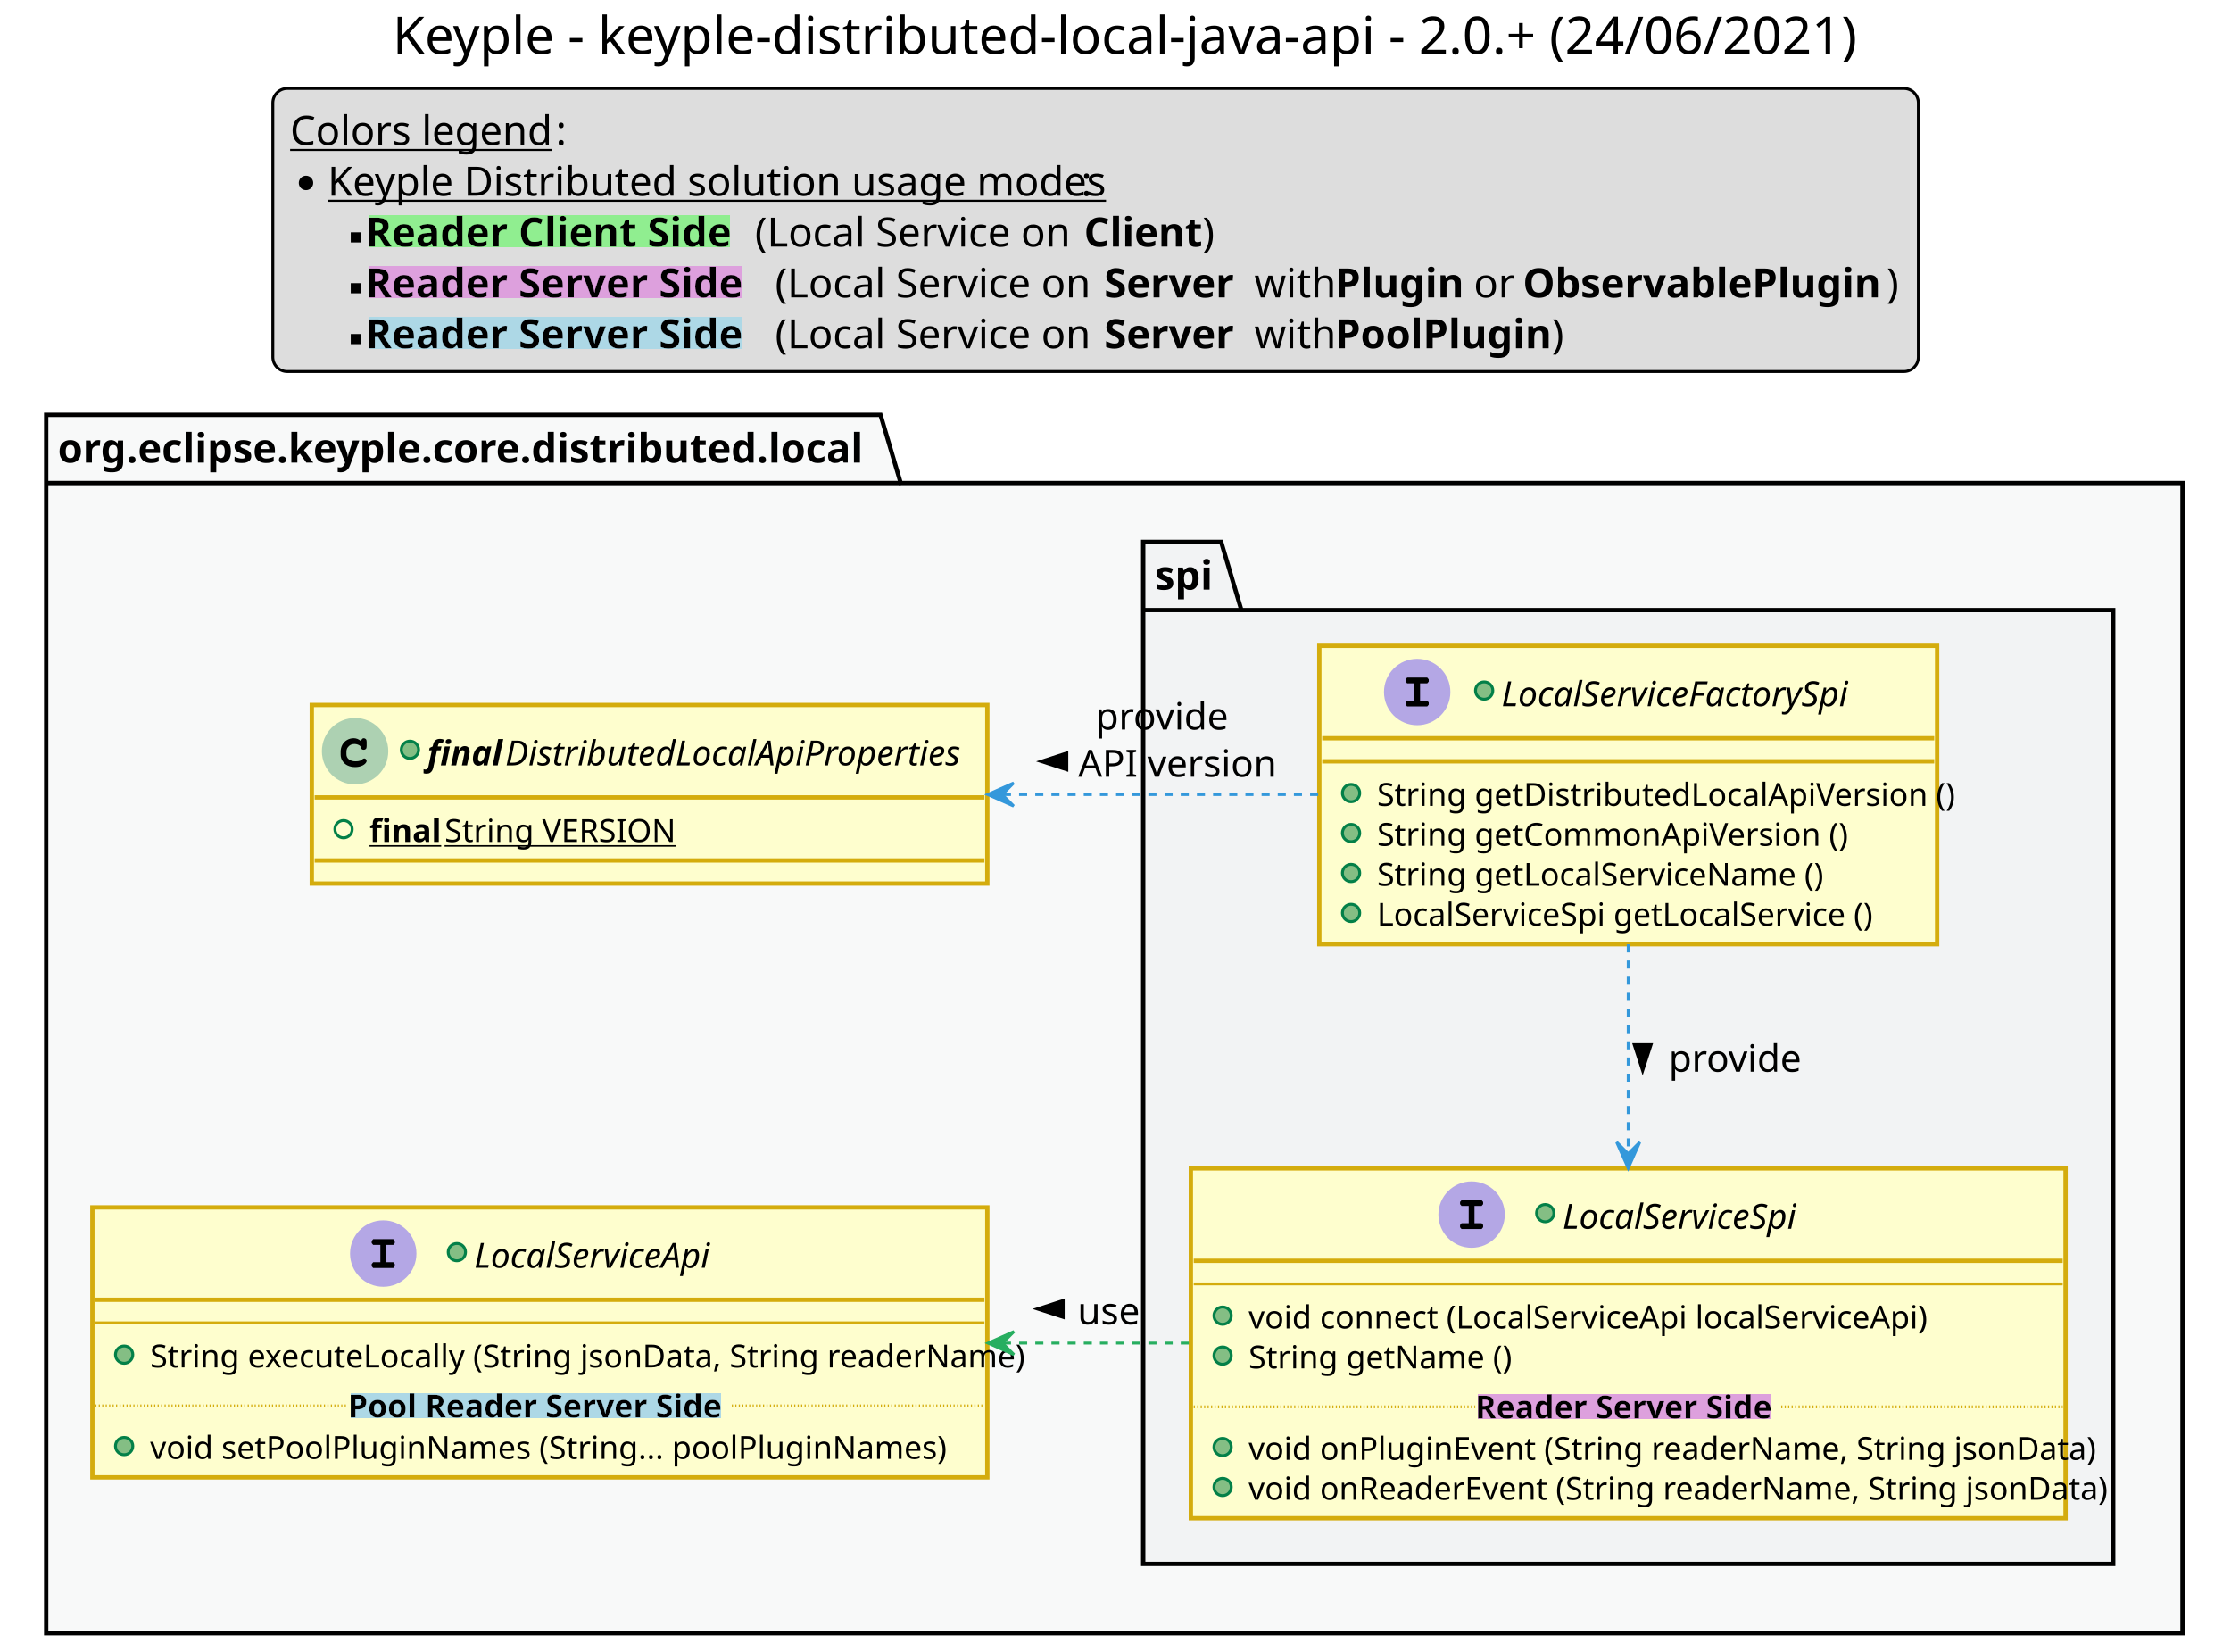
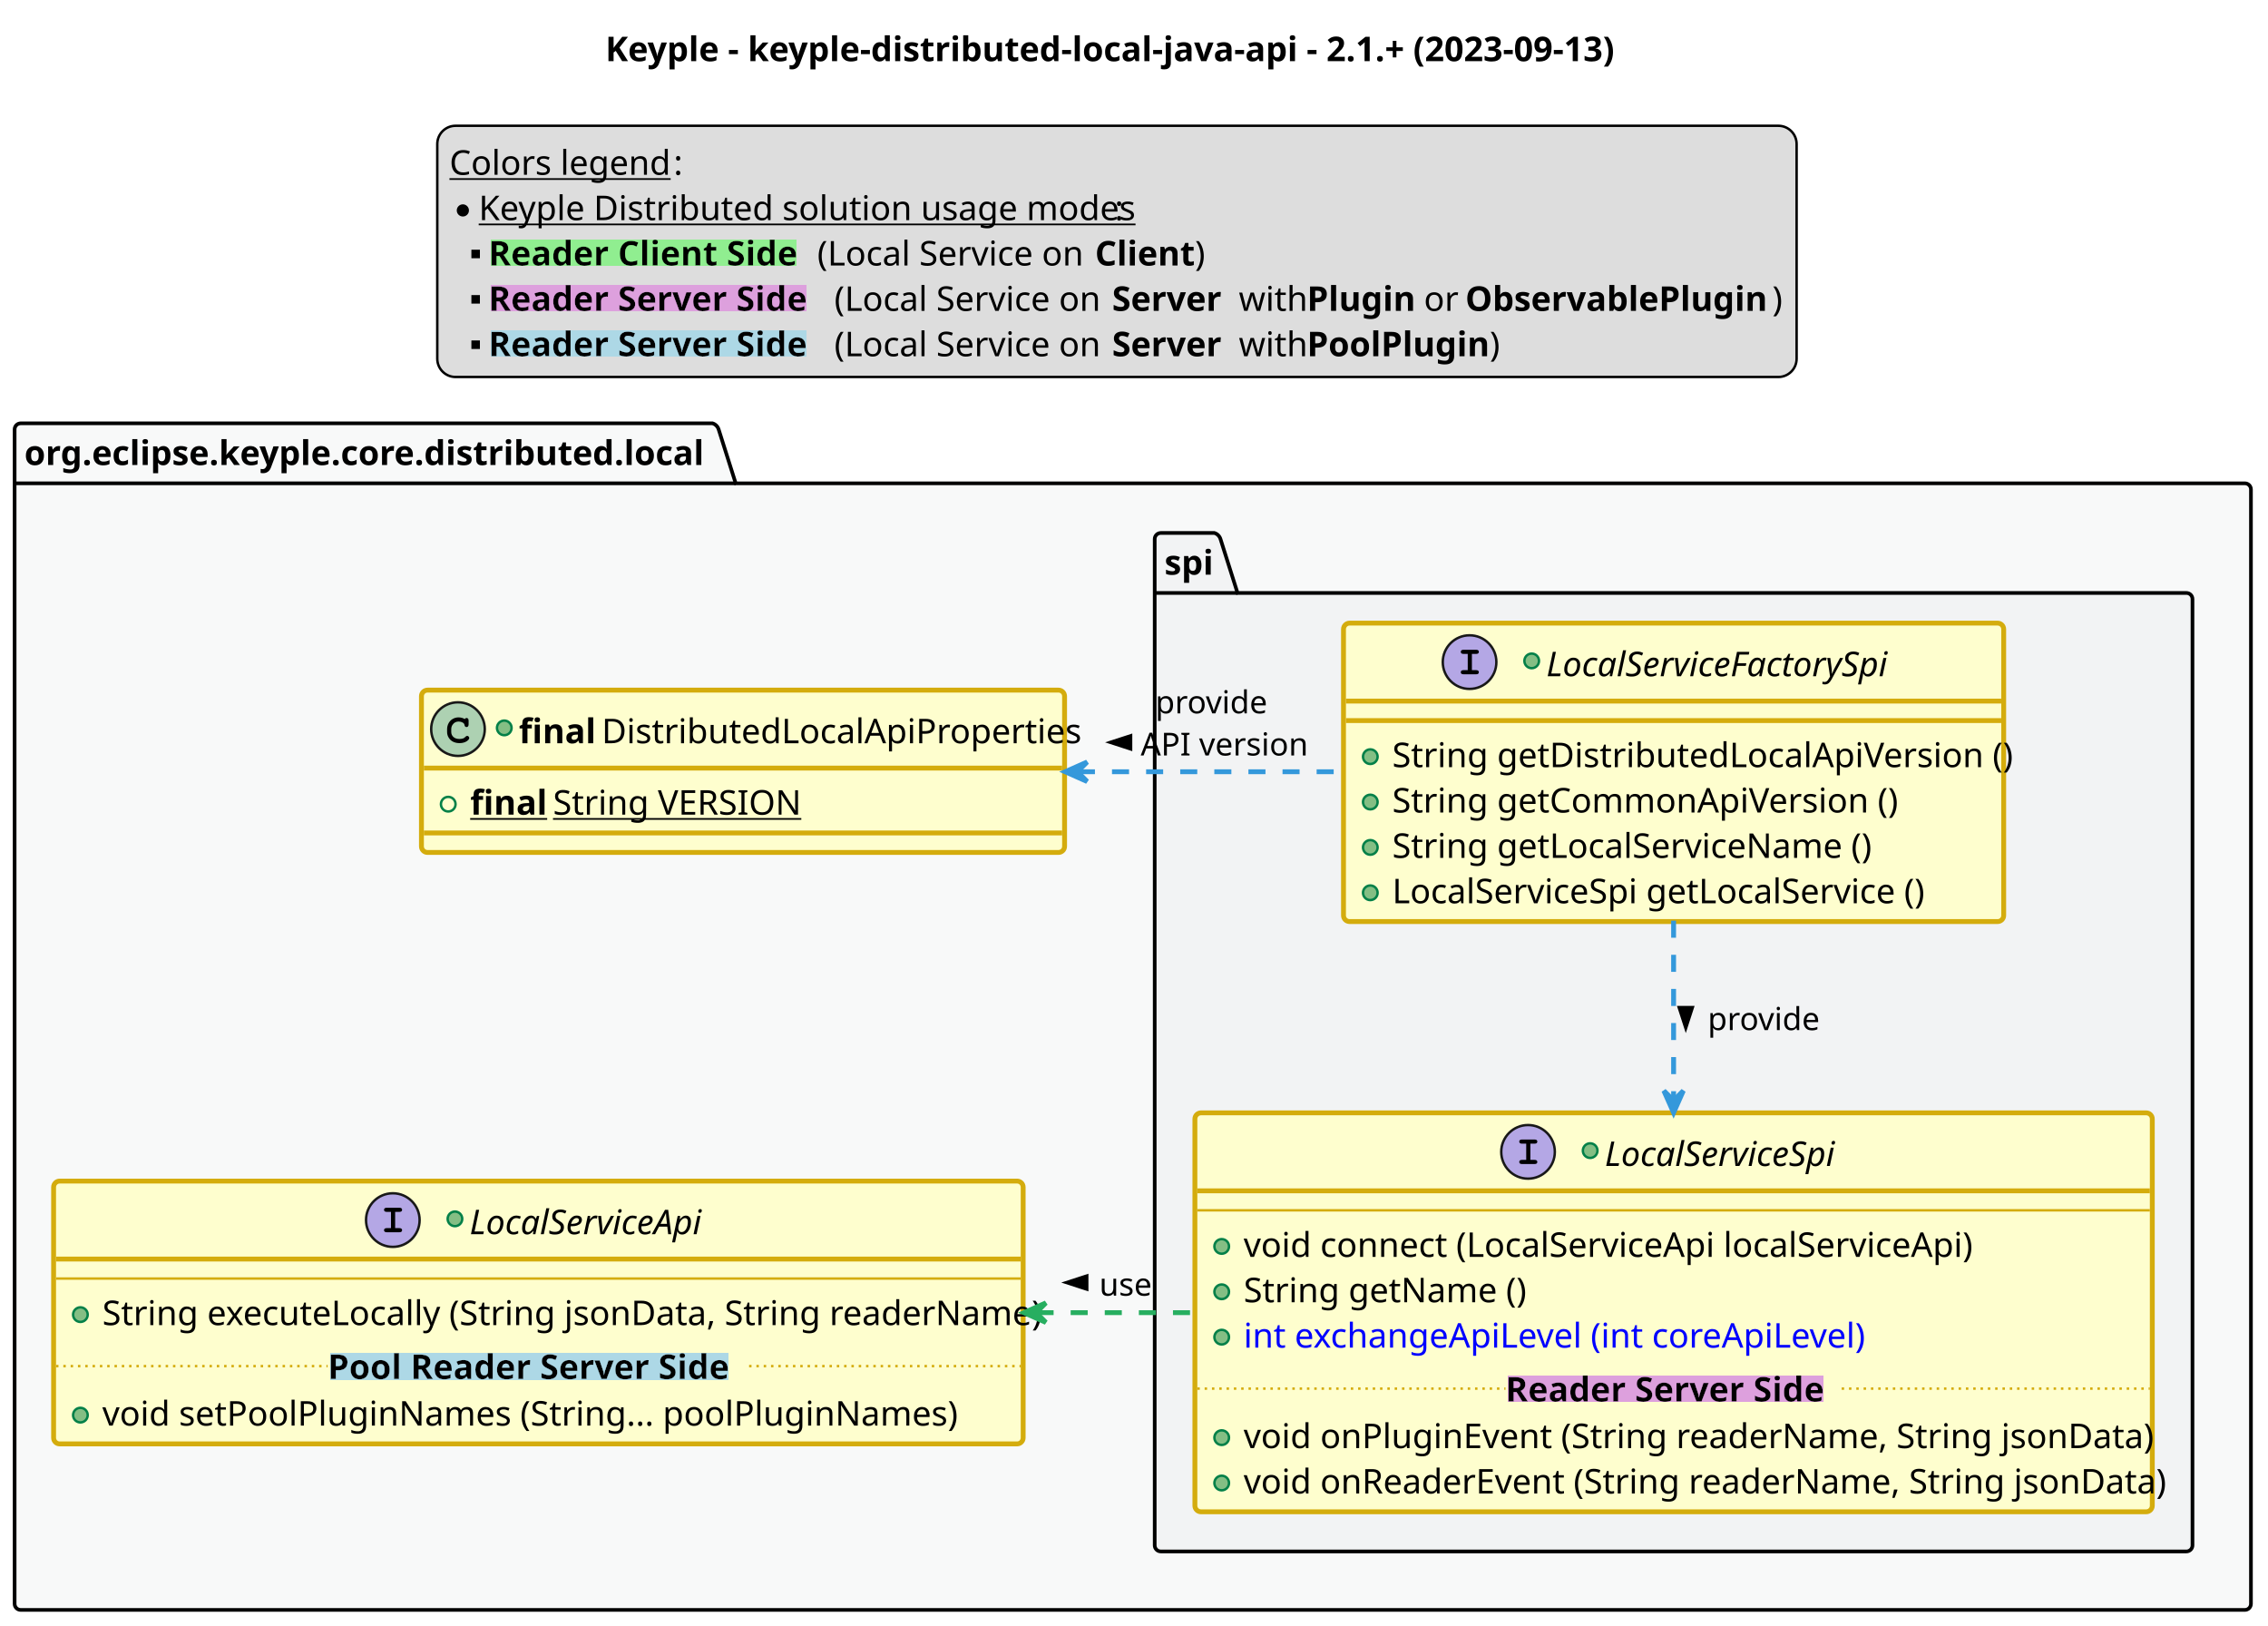
- <svg xmlns="http://www.w3.org/2000/svg" contentScriptType="application/ecmascript" contentStyleType="text/css" height="1430px" preserveAspectRatio="none" style="width:1932px;height:1430px;background:#FFFFFF;" version="1.1" viewBox="0 0 1932 1430" width="1932.5px" zoomAndPan="magnify">
+ <svg xmlns="http://www.w3.org/2000/svg" contentStyleType="text/css" height="667px" preserveAspectRatio="none" style="width:931px;height:667px;background:#FFFFFF;" version="1.1" viewBox="0 0 931 667" width="931px" zoomAndPan="magnify">
  <defs>
-     <filter height="1" id="bb93v5i3ibqm10" width="1" x="0" y="0">
+     <filter height="1" id="b1lmfeca1k2wji0" width="1" x="0" y="0">
      <feFlood flood-color="#90EE90" result="flood" />
      <feComposite in="SourceGraphic" in2="flood" operator="over" />
    </filter>
-     <filter height="1" id="bb93v5i3ibqm11" width="1" x="0" y="0">
+     <filter height="1" id="b1lmfeca1k2wji1" width="1" x="0" y="0">
      <feFlood flood-color="#DDA0DD" result="flood" />
      <feComposite in="SourceGraphic" in2="flood" operator="over" />
    </filter>
-     <filter height="1" id="bb93v5i3ibqm12" width="1" x="0" y="0">
+     <filter height="1" id="b1lmfeca1k2wji2" width="1" x="0" y="0">
      <feFlood flood-color="#ADD8E6" result="flood" />
      <feComposite in="SourceGraphic" in2="flood" operator="over" />
    </filter>
  </defs>
  <g>
-     <text fill="#000000" font-family="sans-serif" font-size="45" lengthAdjust="spacing" textLength="1220" x="340" y="46.714">Keyple - keyple-distributed-local-java-api - 2.0.+ (24/06/2021)</text>
-     <rect fill="#DDDDDD" height="245.117" rx="12.5" ry="12.5" style="stroke:#000000;stroke-width:2.5;" width="1425" x="236.25" y="76.602" />
-     <text fill="#000000" font-family="sans-serif" font-size="35" lengthAdjust="spacing" text-decoration="underline" textLength="220" x="251.25" y="125.435">Colors legend</text>
-     <text fill="#000000" font-family="sans-serif" font-size="35" lengthAdjust="spacing" textLength="10" x="481.25" y="125.435">:</text>
-     <ellipse cx="265" cy="158.398" fill="#000000" rx="6.25" ry="6.25" style="stroke:#000000;stroke-width:0.0;" />
-     <text fill="#000000" font-family="sans-serif" font-size="35" lengthAdjust="spacing" text-decoration="underline" textLength="642.5" x="283.75" y="169.458">Keyple Distributed solution usage modes</text>
-     <text fill="#000000" font-family="sans-serif" font-size="35" lengthAdjust="spacing" textLength="10" x="936.25" y="169.458">:</text>
-     <rect fill="#000000" height="8.75" style="stroke:#000000;stroke-width:0.0;" width="8.75" x="303.75" y="201.172" />
-     <text fill="#000000" filter="url(#bb93v5i3ibqm10)" font-family="sans-serif" font-size="35" font-weight="bold" lengthAdjust="spacing" textLength="327.5" x="316.25" y="213.481">Reader Client Side</text>
-     <text fill="#000000" font-family="sans-serif" font-size="35" lengthAdjust="spacing" textLength="275" x="653.75" y="213.481">(Local Service on</text>
-     <text fill="#000000" font-family="sans-serif" font-size="35" font-weight="bold" lengthAdjust="spacing" textLength="102.5" x="938.75" y="213.481">Client</text>
-     <text fill="#000000" font-family="sans-serif" font-size="35" lengthAdjust="spacing" textLength="12.5" x="1041.25" y="213.481">)</text>
-     <rect fill="#000000" height="8.75" style="stroke:#000000;stroke-width:0.0;" width="8.75" x="303.75" y="245.195" />
-     <text fill="#000000" filter="url(#bb93v5i3ibqm11)" font-family="sans-serif" font-size="35" font-weight="bold" lengthAdjust="spacing" textLength="345" x="316.25" y="257.505">Reader Server Side</text>
-     <text fill="#000000" font-family="sans-serif" font-size="35" lengthAdjust="spacing" textLength="275" x="671.25" y="257.505">(Local Service on</text>
-     <text fill="#000000" font-family="sans-serif" font-size="35" font-weight="bold" lengthAdjust="spacing" textLength="120" x="956.25" y="257.505">Server</text>
-     <text fill="#000000" font-family="sans-serif" font-size="35" lengthAdjust="spacing" textLength="60" x="1086.25" y="257.505">with</text>
-     <text fill="#000000" font-family="sans-serif" font-size="35" font-weight="bold" lengthAdjust="spacing" textLength="110" x="1156.25" y="257.505">Plugin</text>
-     <text fill="#000000" font-family="sans-serif" font-size="35" lengthAdjust="spacing" textLength="32.5" x="1276.25" y="257.505">or</text>
-     <text fill="#000000" font-family="sans-serif" font-size="35" font-weight="bold" lengthAdjust="spacing" textLength="315" x="1318.75" y="257.505">ObservablePlugin</text>
-     <text fill="#000000" font-family="sans-serif" font-size="35" lengthAdjust="spacing" textLength="12.5" x="1633.75" y="257.505">)</text>
-     <rect fill="#000000" height="8.75" style="stroke:#000000;stroke-width:0.0;" width="8.75" x="303.75" y="289.219" />
-     <text fill="#000000" filter="url(#bb93v5i3ibqm12)" font-family="sans-serif" font-size="35" font-weight="bold" lengthAdjust="spacing" textLength="345" x="316.25" y="301.528">Reader Server Side</text>
-     <text fill="#000000" font-family="sans-serif" font-size="35" lengthAdjust="spacing" textLength="275" x="671.25" y="301.528">(Local Service on</text>
-     <text fill="#000000" font-family="sans-serif" font-size="35" font-weight="bold" lengthAdjust="spacing" textLength="120" x="956.25" y="301.528">Server</text>
-     <text fill="#000000" font-family="sans-serif" font-size="35" lengthAdjust="spacing" textLength="60" x="1086.25" y="301.528">with</text>
-     <text fill="#000000" font-family="sans-serif" font-size="35" font-weight="bold" lengthAdjust="spacing" textLength="187.5" x="1156.25" y="301.528">PoolPlugin</text>
-     <text fill="#000000" font-family="sans-serif" font-size="35" lengthAdjust="spacing" textLength="12.5" x="1343.75" y="301.528">)</text>
-     <polygon fill="#F8F9F9" points="40,359.219,762.5,359.219,780,418.242,1890,418.242,1890,1414.219,40,1414.219,40,359.219" style="stroke:#000000;stroke-width:3.75;" />
-     <line style="stroke:#000000;stroke-width:3.75;" x1="40" x2="780" y1="418.242" y2="418.242" />
-     <text fill="#000000" font-family="sans-serif" font-size="35" font-weight="bold" lengthAdjust="spacing" textLength="707.5" x="50" y="400.552">org.eclipse.keyple.core.distributed.local</text>
-     <polygon fill="#F2F3F4" points="990,469.219,1057.5,469.219,1075,528.242,1830,528.242,1830,1354.219,990,1354.219,990,469.219" style="stroke:#000000;stroke-width:3.75;" />
-     <line style="stroke:#000000;stroke-width:3.75;" x1="990" x2="1075" y1="528.242" y2="528.242" />
-     <text fill="#000000" font-family="sans-serif" font-size="35" font-weight="bold" lengthAdjust="spacing" textLength="52.5" x="1000" y="510.552">spi</text>
-     <rect codeLine="56" fill="#FEFECE" height="154.59" id="ApiProperties" style="stroke:#D4AC0D;stroke-width:3.75;" width="585" x="270" y="610.469" />
-     <ellipse cx="307.5" cy="650.469" fill="#ADD1B2" rx="27.5" ry="27.5" style="stroke:#ADD1B2;stroke-width:2.5;" />
-     <path d="M312.5,641.719 Q313.008,640.469 313.594,639.844 Q314.18,639.219 314.844,639.219 Q316.016,639.219 316.758,639.922 Q317.5,640.625 317.5,642.266 L317.5,646.172 Q317.5,647.812 316.797,648.516 Q316.094,649.219 315,649.219 Q314.023,649.219 313.398,648.789 Q312.773,648.359 312.5,647.227 Q312.383,646.445 311.953,646.016 Q311.172,645.195 309.766,644.727 Q308.359,644.219 306.953,644.219 Q305.195,644.219 303.711,644.922 Q302.266,645.625 301.133,647.188 Q300,648.75 300,650.898 L300,653.203 Q300,655.781 302.109,657.5 Q304.219,659.219 307.969,659.219 Q310.195,659.219 311.758,658.711 Q312.656,658.438 313.672,657.539 Q314.336,657.031 314.688,656.875 Q315.039,656.719 315.469,656.719 Q316.289,656.719 316.875,657.383 Q317.5,658.008 317.5,658.906 Q317.5,659.766 316.641,660.781 Q315.391,662.266 313.398,663.086 Q310.781,664.219 307.578,664.219 Q303.828,664.219 300.82,662.734 Q298.398,661.562 296.68,659.023 Q295,656.484 295,653.477 L295,650.742 Q295,647.617 296.484,644.883 Q298.008,642.148 300.625,640.703 Q303.281,639.219 306.25,639.219 Q308.047,639.219 309.609,639.844 Q311.172,640.469 312.5,641.719 Z " fill="#000000" />
-     <ellipse cx="355" cy="649.219" fill="#84BE84" rx="7.5" ry="7.5" style="stroke:#038048;stroke-width:2.5;" />
-     <text fill="#000000" font-family="sans-serif" font-size="30" font-style="italic" font-weight="bold" lengthAdjust="spacing" textLength="60" x="370" y="662.744">final</text>
-     <text fill="#000000" font-family="sans-serif" font-size="30" font-style="italic" lengthAdjust="spacing" textLength="410" x="437.5" y="662.744">DistributedLocalApiProperties</text>
-     <line style="stroke:#D4AC0D;stroke-width:3.75;" x1="272.5" x2="852.5" y1="690.469" y2="690.469" />
-     <ellipse cx="297.5" cy="717.969" rx="7.5" ry="7.5" style="stroke:#038048;stroke-width:2.5;fill:none;" />
-     <text fill="#000000" font-family="sans-serif" font-size="27.5" font-weight="bold" lengthAdjust="spacing" text-decoration="underline" textLength="57.5" x="320" y="729.016">final</text>
-     <text fill="#000000" font-family="sans-serif" font-size="27.5" lengthAdjust="spacing" text-decoration="underline" textLength="190" x="385" y="729.016">String VERSION</text>
-     <line style="stroke:#D4AC0D;stroke-width:3.75;" x1="272.5" x2="852.5" y1="745.059" y2="745.059" />
-     <rect codeLine="59" fill="#FEFECE" height="233.769" id="LocalServiceApi" style="stroke:#D4AC0D;stroke-width:3.75;" width="775" x="80" y="1045.469" />
-     <ellipse cx="331.875" cy="1085.469" fill="#B4A7E5" rx="27.5" ry="27.5" style="stroke:#B4A7E5;stroke-width:2.5;" />
-     <path d="M334.375,1077.969 L334.375,1092.969 L339.375,1092.969 L340.586,1092.969 L341.875,1094.531 L341.875,1095.469 L341.875,1096.406 L340.586,1097.969 L339.375,1097.969 L324.375,1097.969 L323.164,1097.969 L321.875,1096.406 L321.875,1095.469 L321.875,1094.531 L323.164,1092.969 L324.375,1092.969 L329.375,1092.969 L329.375,1077.969 L324.375,1077.969 L323.164,1077.969 L321.875,1076.406 L321.875,1075.469 L321.875,1074.531 L323.164,1072.969 L324.375,1072.969 L339.375,1072.969 L340.586,1072.969 L341.875,1074.531 L341.875,1075.469 L341.875,1076.406 L340.586,1077.969 L339.375,1077.969 L334.375,1077.969 Z " fill="#000000" />
-     <ellipse cx="395.625" cy="1084.219" fill="#84BE84" rx="7.5" ry="7.5" style="stroke:#038048;stroke-width:2.5;" />
-     <text fill="#000000" font-family="sans-serif" font-size="30" font-style="italic" lengthAdjust="spacing" textLength="222.5" x="410.625" y="1097.744">LocalServiceApi</text>
-     <line style="stroke:#D4AC0D;stroke-width:3.75;" x1="82.5" x2="852.5" y1="1125.469" y2="1125.469" />
-     <line style="stroke:#D4AC0D;stroke-width:2.5;" x1="82.5" x2="852.5" y1="1145.469" y2="1145.469" />
-     <ellipse cx="107.5" cy="1172.969" fill="#84BE84" rx="7.5" ry="7.5" style="stroke:#038048;stroke-width:2.5;" />
-     <text fill="#000000" font-family="sans-serif" font-size="27.5" lengthAdjust="spacing" textLength="710" x="130" y="1184.016">String executeLocally (String jsonData, String readerName)</text>
-     <ellipse cx="107.5" cy="1252.148" fill="#84BE84" rx="7.5" ry="7.5" style="stroke:#038048;stroke-width:2.5;" />
-     <text fill="#000000" font-family="sans-serif" font-size="27.5" lengthAdjust="spacing" textLength="627.5" x="130" y="1263.196">void setPoolPluginNames (String... poolPluginNames)</text>
-     <line style="stroke:#D4AC0D;stroke-width:2.5;stroke-dasharray:1.0,2.0;" x1="82.5" x2="301.25" y1="1217.353" y2="1217.353" />
-     <text fill="#000000" filter="url(#bb93v5i3ibqm12)" font-family="sans-serif" font-size="27.5" font-weight="bold" lengthAdjust="spacing" textLength="332.5" x="301.25" y="1227.356">Pool Reader Server Side</text>
-     <line style="stroke:#D4AC0D;stroke-width:2.5;stroke-dasharray:1.0,2.0;" x1="633.75" x2="852.5" y1="1217.353" y2="1217.353" />
-     <rect codeLine="66" fill="#FEFECE" height="258.359" id="LocalServiceFactorySpi" style="stroke:#D4AC0D;stroke-width:3.75;" width="535" x="1142.5" y="559.219" />
-     <ellipse cx="1227.25" cy="599.219" fill="#B4A7E5" rx="27.5" ry="27.5" style="stroke:#B4A7E5;stroke-width:2.5;" />
-     <path d="M1229.75,591.719 L1229.75,606.719 L1234.75,606.719 L1235.961,606.719 L1237.25,608.281 L1237.25,609.219 L1237.25,610.156 L1235.961,611.719 L1234.75,611.719 L1219.75,611.719 L1218.539,611.719 L1217.25,610.156 L1217.25,609.219 L1217.25,608.281 L1218.539,606.719 L1219.75,606.719 L1224.75,606.719 L1224.75,591.719 L1219.75,591.719 L1218.539,591.719 L1217.25,590.156 L1217.25,589.219 L1217.25,588.281 L1218.539,586.719 L1219.75,586.719 L1234.75,586.719 L1235.961,586.719 L1237.25,588.281 L1237.25,589.219 L1237.25,590.156 L1235.961,591.719 L1234.75,591.719 L1229.75,591.719 Z " fill="#000000" />
-     <ellipse cx="1285.25" cy="597.969" fill="#84BE84" rx="7.5" ry="7.5" style="stroke:#038048;stroke-width:2.5;" />
-     <text fill="#000000" font-family="sans-serif" font-size="30" font-style="italic" lengthAdjust="spacing" textLength="322.5" x="1300.25" y="611.494">LocalServiceFactorySpi</text>
-     <line style="stroke:#D4AC0D;stroke-width:3.75;" x1="1145" x2="1675" y1="639.219" y2="639.219" />
-     <line style="stroke:#D4AC0D;stroke-width:3.75;" x1="1145" x2="1675" y1="659.219" y2="659.219" />
-     <ellipse cx="1170" cy="686.719" fill="#84BE84" rx="7.5" ry="7.5" style="stroke:#038048;stroke-width:2.5;" />
-     <text fill="#000000" font-family="sans-serif" font-size="27.5" lengthAdjust="spacing" textLength="470" x="1192.5" y="697.766">String getDistributedLocalApiVersion ()</text>
-     <ellipse cx="1170" cy="721.309" fill="#84BE84" rx="7.5" ry="7.5" style="stroke:#038048;stroke-width:2.5;" />
-     <text fill="#000000" font-family="sans-serif" font-size="27.5" lengthAdjust="spacing" textLength="380" x="1192.5" y="732.356">String getCommonApiVersion ()</text>
-     <ellipse cx="1170" cy="755.898" fill="#84BE84" rx="7.5" ry="7.5" style="stroke:#038048;stroke-width:2.5;" />
-     <text fill="#000000" font-family="sans-serif" font-size="27.5" lengthAdjust="spacing" textLength="367.5" x="1192.5" y="766.946">String getLocalServiceName ()</text>
-     <ellipse cx="1170" cy="790.488" fill="#84BE84" rx="7.5" ry="7.5" style="stroke:#038048;stroke-width:2.5;" />
-     <text fill="#000000" font-family="sans-serif" font-size="27.5" lengthAdjust="spacing" textLength="425" x="1192.5" y="801.536">LocalServiceSpi getLocalService ()</text>
-     <rect codeLine="72" fill="#FEFECE" height="302.949" id="LocalServiceSpi" style="stroke:#D4AC0D;stroke-width:3.75;" width="757.5" x="1031.25" y="1011.719" />
-     <ellipse cx="1274.375" cy="1051.719" fill="#B4A7E5" rx="27.5" ry="27.5" style="stroke:#B4A7E5;stroke-width:2.5;" />
-     <path d="M1276.875,1044.219 L1276.875,1059.219 L1281.875,1059.219 L1283.086,1059.219 L1284.375,1060.781 L1284.375,1061.719 L1284.375,1062.656 L1283.086,1064.219 L1281.875,1064.219 L1266.875,1064.219 L1265.664,1064.219 L1264.375,1062.656 L1264.375,1061.719 L1264.375,1060.781 L1265.664,1059.219 L1266.875,1059.219 L1271.875,1059.219 L1271.875,1044.219 L1266.875,1044.219 L1265.664,1044.219 L1264.375,1042.656 L1264.375,1041.719 L1264.375,1040.781 L1265.664,1039.219 L1266.875,1039.219 L1281.875,1039.219 L1283.086,1039.219 L1284.375,1040.781 L1284.375,1041.719 L1284.375,1042.656 L1283.086,1044.219 L1281.875,1044.219 L1276.875,1044.219 Z " fill="#000000" />
-     <ellipse cx="1338.125" cy="1050.469" fill="#84BE84" rx="7.5" ry="7.5" style="stroke:#038048;stroke-width:2.5;" />
-     <text fill="#000000" font-family="sans-serif" font-size="30" font-style="italic" lengthAdjust="spacing" textLength="222.5" x="1353.125" y="1063.994">LocalServiceSpi</text>
-     <line style="stroke:#D4AC0D;stroke-width:3.75;" x1="1033.75" x2="1786.25" y1="1091.719" y2="1091.719" />
-     <line style="stroke:#D4AC0D;stroke-width:2.5;" x1="1033.75" x2="1786.25" y1="1111.719" y2="1111.719" />
-     <ellipse cx="1058.75" cy="1139.219" fill="#84BE84" rx="7.5" ry="7.5" style="stroke:#038048;stroke-width:2.5;" />
-     <text fill="#000000" font-family="sans-serif" font-size="27.5" lengthAdjust="spacing" textLength="575" x="1081.25" y="1150.266">void connect (LocalServiceApi localServiceApi)</text>
-     <ellipse cx="1058.75" cy="1173.809" fill="#84BE84" rx="7.5" ry="7.5" style="stroke:#038048;stroke-width:2.5;" />
-     <text fill="#000000" font-family="sans-serif" font-size="27.5" lengthAdjust="spacing" textLength="210" x="1081.25" y="1184.856">String getName ()</text>
-     <ellipse cx="1058.75" cy="1252.988" fill="#84BE84" rx="7.5" ry="7.5" style="stroke:#038048;stroke-width:2.5;" />
-     <text fill="#000000" font-family="sans-serif" font-size="27.5" lengthAdjust="spacing" textLength="675" x="1081.25" y="1264.036">void onPluginEvent (String readerName, String jsonData)</text>
-     <ellipse cx="1058.75" cy="1287.578" fill="#84BE84" rx="7.5" ry="7.5" style="stroke:#038048;stroke-width:2.5;" />
-     <text fill="#000000" font-family="sans-serif" font-size="27.5" lengthAdjust="spacing" textLength="692.5" x="1081.25" y="1298.626">void onReaderEvent (String readerName, String jsonData)</text>
-     <line style="stroke:#D4AC0D;stroke-width:2.5;stroke-dasharray:1.0,2.0;" x1="1033.75" x2="1277.5" y1="1218.193" y2="1218.193" />
-     <text fill="#000000" filter="url(#bb93v5i3ibqm11)" font-family="sans-serif" font-size="27.5" font-weight="bold" lengthAdjust="spacing" textLength="265" x="1277.5" y="1228.196">Reader Server Side</text>
-     <line style="stroke:#D4AC0D;stroke-width:2.5;stroke-dasharray:1.0,2.0;" x1="1542.5" x2="1786.25" y1="1218.193" y2="1218.193" />
-     <path codeLine="85" d="M868.495,687.969 C957.982,687.969 1055.08,687.969 1142.017,687.969 " fill="none" id="ApiProperties-backto-LocalServiceFactorySpi" style="stroke:#3498DB;stroke-width:2.5;stroke-dasharray:7.0,7.0;" />
-     <polygon fill="#3498DB" points="855.347,687.969,877.847,697.969,867.847,687.969,877.847,677.969,855.347,687.969" style="stroke:#3498DB;stroke-width:2.5;" />
-     <text fill="#000000" font-family="sans-serif" font-size="32.5" lengthAdjust="spacing" textLength="100" x="948.75" y="631.707">provide</text>
-     <polygon fill="#000000" points="901.25,659.287,923.863,666.634,923.863,651.94,901.25,659.287" style="stroke:#000000;stroke-width:2.5;" />
-     <text fill="#000000" font-family="sans-serif" font-size="32.5" lengthAdjust="spacing" textLength="162.5" x="933.75" y="672.585">API version</text>
-     <path codeLine="86" d="M1410,817.659 C1410,873.496 1410,939.701 1410,998.969 " fill="none" id="LocalServiceFactorySpi-to-LocalServiceSpi" style="stroke:#3498DB;stroke-width:2.5;stroke-dasharray:7.0,7.0;" />
-     <polygon fill="#3498DB" points="1410,1011.506,1420,989.006,1410,999.006,1400,989.006,1410,1011.506" style="stroke:#3498DB;stroke-width:2.5;" />
-     <polygon fill="#000000" points="1422.5,927.158,1429.847,904.545,1415.153,904.545,1422.5,927.158" style="stroke:#000000;stroke-width:2.5;" />
-     <text fill="#000000" font-family="sans-serif" font-size="32.5" lengthAdjust="spacing" textLength="100" x="1445" y="927.957">provide</text>
-     <path codeLine="88" d="M868.518,1162.969 C922.288,1162.969 977.305,1162.969 1030.682,1162.969 " fill="none" id="LocalServiceApi-backto-LocalServiceSpi" style="stroke:#27AE60;stroke-width:2.5;stroke-dasharray:7.0,7.0;" />
-     <polygon fill="#27AE60" points="855.612,1162.969,878.112,1172.969,868.112,1162.969,878.112,1152.969,855.612,1162.969" style="stroke:#27AE60;stroke-width:2.5;" />
-     <polygon fill="#000000" points="898.125,1133.408,920.738,1140.755,920.738,1126.061,898.125,1133.408" style="stroke:#000000;stroke-width:2.5;" />
-     <text fill="#000000" font-family="sans-serif" font-size="32.5" lengthAdjust="spacing" textLength="52.5" x="933.125" y="1146.707">use</text>
+     <text fill="#000000" font-family="sans-serif" font-size="14" font-weight="bold" lengthAdjust="spacing" textLength="420" x="248.5" y="25.107">Keyple - keyple-distributed-local-java-api - 2.1.+ (2023-09-13)</text>
+     <rect fill="#DDDDDD" height="103.106" id="_legend" rx="7.5" ry="7.5" style="stroke:#000000;stroke-width:1.0;" width="558" x="179.5" y="51.621" />
+     <text fill="#000000" font-family="sans-serif" font-size="14" lengthAdjust="spacing" text-decoration="underline" textLength="88" x="184.5" y="71.728">Colors legend</text>
+     <text fill="#000000" font-family="sans-serif" font-size="14" lengthAdjust="spacing" textLength="4" x="276.5" y="71.728">:</text>
+     <ellipse cx="190" cy="86.363" fill="#000000" rx="2.5" ry="2.5" style="stroke:#000000;stroke-width:0.0;" />
+     <text fill="#000000" font-family="sans-serif" font-size="14" lengthAdjust="spacing" text-decoration="underline" textLength="257" x="196.5" y="90.35">Keyple Distributed solution usage modes</text>
+     <text fill="#000000" font-family="sans-serif" font-size="14" lengthAdjust="spacing" textLength="4" x="457.5" y="90.35">:</text>
+     <rect fill="#000000" height="3.5" style="stroke:#000000;stroke-width:0.0;" width="3.5" x="193.5" y="102.484" />
+     <text fill="#000000" filter="url(#b1lmfeca1k2wji0)" font-family="sans-serif" font-size="14" font-weight="bold" lengthAdjust="spacing" textLength="131" x="200.5" y="108.971">Reader Client Side</text>
+     <text fill="#000000" font-family="sans-serif" font-size="14" lengthAdjust="spacing" textLength="110" x="335.5" y="108.971">(Local Service on</text>
+     <text fill="#000000" font-family="sans-serif" font-size="14" font-weight="bold" lengthAdjust="spacing" textLength="41" x="449.5" y="108.971">Client</text>
+     <text fill="#000000" font-family="sans-serif" font-size="14" lengthAdjust="spacing" textLength="5" x="490.5" y="108.971">)</text>
+     <rect fill="#000000" height="3.5" style="stroke:#000000;stroke-width:0.0;" width="3.5" x="193.5" y="121.106" />
+     <text fill="#000000" filter="url(#b1lmfeca1k2wji1)" font-family="sans-serif" font-size="14" font-weight="bold" lengthAdjust="spacing" textLength="138" x="200.5" y="127.592">Reader Server Side</text>
+     <text fill="#000000" font-family="sans-serif" font-size="14" lengthAdjust="spacing" textLength="110" x="342.5" y="127.592">(Local Service on</text>
+     <text fill="#000000" font-family="sans-serif" font-size="14" font-weight="bold" lengthAdjust="spacing" textLength="48" x="456.5" y="127.592">Server</text>
+     <text fill="#000000" font-family="sans-serif" font-size="14" lengthAdjust="spacing" textLength="24" x="508.5" y="127.592">with</text>
+     <text fill="#000000" font-family="sans-serif" font-size="14" font-weight="bold" lengthAdjust="spacing" textLength="44" x="536.5" y="127.592">Plugin</text>
+     <text fill="#000000" font-family="sans-serif" font-size="14" lengthAdjust="spacing" textLength="13" x="584.5" y="127.592">or</text>
+     <text fill="#000000" font-family="sans-serif" font-size="14" font-weight="bold" lengthAdjust="spacing" textLength="126" x="601.5" y="127.592">ObservablePlugin</text>
+     <text fill="#000000" font-family="sans-serif" font-size="14" lengthAdjust="spacing" textLength="5" x="727.5" y="127.592">)</text>
+     <rect fill="#000000" height="3.5" style="stroke:#000000;stroke-width:0.0;" width="3.5" x="193.5" y="139.727" />
+     <text fill="#000000" filter="url(#b1lmfeca1k2wji2)" font-family="sans-serif" font-size="14" font-weight="bold" lengthAdjust="spacing" textLength="138" x="200.5" y="146.213">Reader Server Side</text>
+     <text fill="#000000" font-family="sans-serif" font-size="14" lengthAdjust="spacing" textLength="110" x="342.5" y="146.213">(Local Service on</text>
+     <text fill="#000000" font-family="sans-serif" font-size="14" font-weight="bold" lengthAdjust="spacing" textLength="48" x="456.5" y="146.213">Server</text>
+     <text fill="#000000" font-family="sans-serif" font-size="14" lengthAdjust="spacing" textLength="24" x="508.5" y="146.213">with</text>
+     <text fill="#000000" font-family="sans-serif" font-size="14" font-weight="bold" lengthAdjust="spacing" textLength="75" x="536.5" y="146.213">PoolPlugin</text>
+     <text fill="#000000" font-family="sans-serif" font-size="14" lengthAdjust="spacing" textLength="5" x="611.5" y="146.213">)</text>
+     <g id="cluster_api">
+       <path d="M8.5,173.74 L292.5,173.74 A3.75,3.75 0 0 1 295,176.24 L302,198.361 L921.5,198.361 A2.5,2.5 0 0 1 924,200.861 L924,658.24 A2.5,2.5 0 0 1 921.5,660.74 L8.5,660.74 A2.5,2.5 0 0 1 6,658.24 L6,176.24 A2.5,2.5 0 0 1 8.5,173.74 " fill="#F8F9F9" style="stroke:#000000;stroke-width:1.5;" />
+       <line style="stroke:#000000;stroke-width:1.5;" x1="6" x2="302" y1="198.361" y2="198.361" />
+       <text fill="#000000" font-family="sans-serif" font-size="14" font-weight="bold" lengthAdjust="spacing" textLength="283" x="10" y="190.848">org.eclipse.keyple.core.distributed.local</text>
+     </g>
+     <g id="cluster_spi">
+       <path d="M476.5,218.74 L498.5,218.74 A3.75,3.75 0 0 1 501,221.24 L508,243.361 L897.5,243.361 A2.5,2.5 0 0 1 900,245.861 L900,634.24 A2.5,2.5 0 0 1 897.5,636.74 L476.5,636.74 A2.5,2.5 0 0 1 474,634.24 L474,221.24 A2.5,2.5 0 0 1 476.5,218.74 " fill="#F2F3F4" style="stroke:#000000;stroke-width:1.5;" />
+       <line style="stroke:#000000;stroke-width:1.5;" x1="474" x2="508" y1="243.361" y2="243.361" />
+       <text fill="#000000" font-family="sans-serif" font-size="14" font-weight="bold" lengthAdjust="spacing" textLength="21" x="478" y="235.848">spi</text>
+     </g>
+     <g id="elem_ApiProperties">
+       <rect codeLine="62" fill="#FEFECE" height="66.621" id="ApiProperties" rx="2.5" ry="2.5" style="stroke:#D4AC0D;stroke-width:2.0;" width="264" x="173" y="283.24" />
+       <ellipse cx="188" cy="299.24" fill="#ADD1B2" rx="11" ry="11" style="stroke:#181818;stroke-width:1.0;" />
+       <path d="M190.766,295.115 Q190.922,294.897 191.109,294.787 Q191.297,294.678 191.516,294.678 Q191.891,294.678 192.125,294.943 Q192.359,295.193 192.359,295.803 L192.359,297.256 Q192.359,297.865 192.125,298.131 Q191.891,298.397 191.516,298.397 Q191.172,298.397 190.969,298.193 Q190.766,298.006 190.656,297.49 Q190.609,297.131 190.422,296.943 Q190.094,296.568 189.484,296.35 Q188.875,296.131 188.25,296.131 Q187.484,296.131 186.844,296.459 Q186.219,296.787 185.719,297.537 Q185.234,298.287 185.234,299.318 L185.234,300.412 Q185.234,301.647 186.125,302.475 Q187.016,303.287 188.609,303.287 Q189.547,303.287 190.203,303.037 Q190.594,302.881 191.016,302.443 Q191.281,302.178 191.422,302.1 Q191.578,302.022 191.781,302.022 Q192.109,302.022 192.359,302.287 Q192.625,302.537 192.625,302.881 Q192.625,303.225 192.281,303.631 Q191.781,304.209 190.984,304.537 Q189.906,304.99 188.609,304.99 Q187.094,304.99 185.891,304.365 Q184.906,303.865 184.219,302.803 Q183.531,301.725 183.531,300.443 L183.531,299.287 Q183.531,297.959 184.141,296.818 Q184.766,295.662 185.859,295.053 Q186.953,294.428 188.188,294.428 Q188.922,294.428 189.562,294.6 Q190.219,294.756 190.766,295.115 Z " fill="#000000" />
+       <ellipse cx="207" cy="298.74" fill="#84BE84" rx="3" ry="3" style="stroke:#038048;stroke-width:1.0;" />
+       <text fill="#000000" font-family="sans-serif" font-size="14" font-weight="bold" lengthAdjust="spacing" textLength="30" x="213" y="305.037">final</text>
+       <text fill="#000000" font-family="sans-serif" font-size="14" lengthAdjust="spacing" textLength="187" x="247" y="305.037">DistributedLocalApiProperties</text>
+       <line style="stroke:#D4AC0D;stroke-width:2.0;" x1="174" x2="436" y1="315.24" y2="315.24" />
+       <ellipse cx="184" cy="330.051" fill="none" rx="3" ry="3" style="stroke:#038048;stroke-width:1.0;" />
+       <text fill="#000000" font-family="sans-serif" font-size="14" font-weight="bold" lengthAdjust="spacing" text-decoration="underline" textLength="30" x="193" y="334.348">final</text>
+       <text fill="#000000" font-family="sans-serif" font-size="14" lengthAdjust="spacing" text-decoration="underline" textLength="101" x="227" y="334.348">String VERSION</text>
+       <line style="stroke:#D4AC0D;stroke-width:2.0;" x1="174" x2="436" y1="341.861" y2="341.861" />
+     </g>
+     <g id="elem_LocalServiceApi">
+       <rect codeLine="65" fill="#FEFECE" height="107.863" id="LocalServiceApi" rx="2.5" ry="2.5" style="stroke:#D4AC0D;stroke-width:2.0;" width="398" x="22" y="484.74" />
+       <ellipse cx="161.25" cy="500.74" fill="#B4A7E5" rx="11" ry="11" style="stroke:#181818;stroke-width:1.0;" />
+       <path d="M162.203,497.381 L162.203,504.037 L163.922,504.037 Q164.531,504.037 164.797,504.272 Q165.062,504.506 165.062,504.897 Q165.062,505.272 164.797,505.506 Q164.531,505.74 163.922,505.74 L158.781,505.74 Q158.172,505.74 157.906,505.506 Q157.641,505.272 157.641,504.881 Q157.641,504.506 157.906,504.272 Q158.172,504.037 158.781,504.037 L160.5,504.037 L160.5,497.381 L158.781,497.381 Q158.172,497.381 157.906,497.147 Q157.641,496.912 157.641,496.522 Q157.641,496.147 157.906,495.912 Q158.172,495.678 158.781,495.678 L163.922,495.678 Q164.531,495.678 164.797,495.912 Q165.062,496.147 165.062,496.522 Q165.062,496.912 164.797,497.147 Q164.531,497.381 163.922,497.381 L162.203,497.381 Z " fill="#000000" />
+       <ellipse cx="186.75" cy="500.24" fill="#84BE84" rx="3" ry="3" style="stroke:#038048;stroke-width:1.0;" />
+       <text fill="#000000" font-family="sans-serif" font-size="14" font-style="italic" lengthAdjust="spacing" textLength="100" x="192.75" y="506.537">LocalServiceApi</text>
+       <line style="stroke:#D4AC0D;stroke-width:2.0;" x1="23" x2="419" y1="516.74" y2="516.74" />
+       <line style="stroke:#D4AC0D;stroke-width:1.0;" x1="23" x2="419" y1="524.74" y2="524.74" />
+       <ellipse cx="33" cy="539.551" fill="#84BE84" rx="3" ry="3" style="stroke:#038048;stroke-width:1.0;" />
+       <text fill="#000000" font-family="sans-serif" font-size="14" lengthAdjust="spacing" textLength="372" x="42" y="543.848">String executeLocally (String jsonData, String readerName)</text>
+       <ellipse cx="33" cy="580.793" fill="#84BE84" rx="3" ry="3" style="stroke:#038048;stroke-width:1.0;" />
+       <text fill="#000000" font-family="sans-serif" font-size="14" lengthAdjust="spacing" textLength="335" x="42" y="585.09">void setPoolPluginNames (String... poolPluginNames)</text>
+       <line style="stroke:#D4AC0D;stroke-width:1.0;stroke-dasharray:1.0,2.0;" x1="23" x2="134.5" y1="560.672" y2="560.672" />
+       <text fill="#000000" filter="url(#b1lmfeca1k2wji2)" font-family="sans-serif" font-size="14" font-weight="bold" lengthAdjust="spacing" textLength="173" x="134.5" y="565.969">Pool Reader Server Side</text>
+       <line style="stroke:#D4AC0D;stroke-width:1.0;stroke-dasharray:1.0,2.0;" x1="307.5" x2="419" y1="560.672" y2="560.672" />
+     </g>
+     <g id="elem_LocalServiceFactorySpi">
+       <rect codeLine="72" fill="#FEFECE" height="122.484" id="LocalServiceFactorySpi" rx="2.5" ry="2.5" style="stroke:#D4AC0D;stroke-width:2.0;" width="271" x="551.5" y="255.74" />
+       <ellipse cx="603.25" cy="271.74" fill="#B4A7E5" rx="11" ry="11" style="stroke:#181818;stroke-width:1.0;" />
+       <path d="M604.203,268.381 L604.203,275.037 L605.922,275.037 Q606.531,275.037 606.797,275.272 Q607.062,275.506 607.062,275.897 Q607.062,276.272 606.797,276.506 Q606.531,276.74 605.922,276.74 L600.781,276.74 Q600.172,276.74 599.906,276.506 Q599.641,276.272 599.641,275.881 Q599.641,275.506 599.906,275.272 Q600.172,275.037 600.781,275.037 L602.5,275.037 L602.5,268.381 L600.781,268.381 Q600.172,268.381 599.906,268.147 Q599.641,267.912 599.641,267.522 Q599.641,267.147 599.906,266.912 Q600.172,266.678 600.781,266.678 L605.922,266.678 Q606.531,266.678 606.797,266.912 Q607.062,267.147 607.062,267.522 Q607.062,267.912 606.797,268.147 Q606.531,268.381 605.922,268.381 L604.203,268.381 Z " fill="#000000" />
+       <ellipse cx="628.75" cy="271.24" fill="#84BE84" rx="3" ry="3" style="stroke:#038048;stroke-width:1.0;" />
+       <text fill="#000000" font-family="sans-serif" font-size="14" font-style="italic" lengthAdjust="spacing" textLength="148" x="634.75" y="277.537">LocalServiceFactorySpi</text>
+       <line style="stroke:#D4AC0D;stroke-width:2.0;" x1="552.5" x2="821.5" y1="287.74" y2="287.74" />
+       <line style="stroke:#D4AC0D;stroke-width:2.0;" x1="552.5" x2="821.5" y1="295.74" y2="295.74" />
+       <ellipse cx="562.5" cy="310.551" fill="#84BE84" rx="3" ry="3" style="stroke:#038048;stroke-width:1.0;" />
+       <text fill="#000000" font-family="sans-serif" font-size="14" lengthAdjust="spacing" textLength="245" x="571.5" y="314.848">String getDistributedLocalApiVersion ()</text>
+       <ellipse cx="562.5" cy="329.172" fill="#84BE84" rx="3" ry="3" style="stroke:#038048;stroke-width:1.0;" />
+       <text fill="#000000" font-family="sans-serif" font-size="14" lengthAdjust="spacing" textLength="199" x="571.5" y="333.469">String getCommonApiVersion ()</text>
+       <ellipse cx="562.5" cy="347.793" fill="#84BE84" rx="3" ry="3" style="stroke:#038048;stroke-width:1.0;" />
+       <text fill="#000000" font-family="sans-serif" font-size="14" lengthAdjust="spacing" textLength="192" x="571.5" y="352.09">String getLocalServiceName ()</text>
+       <ellipse cx="562.5" cy="366.414" fill="#84BE84" rx="3" ry="3" style="stroke:#038048;stroke-width:1.0;" />
+       <text fill="#000000" font-family="sans-serif" font-size="14" lengthAdjust="spacing" textLength="220" x="571.5" y="370.711">LocalServiceSpi getLocalService ()</text>
+     </g>
+     <g id="elem_LocalServiceSpi">
+       <rect codeLine="78" fill="#FEFECE" height="163.727" id="LocalServiceSpi" rx="2.5" ry="2.5" style="stroke:#D4AC0D;stroke-width:2.0;" width="393" x="490.5" y="456.74" />
+       <ellipse cx="627.25" cy="472.74" fill="#B4A7E5" rx="11" ry="11" style="stroke:#181818;stroke-width:1.0;" />
+       <path d="M628.203,469.381 L628.203,476.037 L629.922,476.037 Q630.531,476.037 630.797,476.272 Q631.062,476.506 631.062,476.897 Q631.062,477.272 630.797,477.506 Q630.531,477.74 629.922,477.74 L624.781,477.74 Q624.172,477.74 623.906,477.506 Q623.641,477.272 623.641,476.881 Q623.641,476.506 623.906,476.272 Q624.172,476.037 624.781,476.037 L626.5,476.037 L626.5,469.381 L624.781,469.381 Q624.172,469.381 623.906,469.147 Q623.641,468.912 623.641,468.522 Q623.641,468.147 623.906,467.912 Q624.172,467.678 624.781,467.678 L629.922,467.678 Q630.531,467.678 630.797,467.912 Q631.062,468.147 631.062,468.522 Q631.062,468.912 630.797,469.147 Q630.531,469.381 629.922,469.381 L628.203,469.381 Z " fill="#000000" />
+       <ellipse cx="652.75" cy="472.24" fill="#84BE84" rx="3" ry="3" style="stroke:#038048;stroke-width:1.0;" />
+       <text fill="#000000" font-family="sans-serif" font-size="14" font-style="italic" lengthAdjust="spacing" textLength="100" x="658.75" y="478.537">LocalServiceSpi</text>
+       <line style="stroke:#D4AC0D;stroke-width:2.0;" x1="491.5" x2="882.5" y1="488.74" y2="488.74" />
+       <line style="stroke:#D4AC0D;stroke-width:1.0;" x1="491.5" x2="882.5" y1="496.74" y2="496.74" />
+       <ellipse cx="501.5" cy="511.551" fill="#84BE84" rx="3" ry="3" style="stroke:#038048;stroke-width:1.0;" />
+       <text fill="#000000" font-family="sans-serif" font-size="14" lengthAdjust="spacing" textLength="295" x="510.5" y="515.848">void connect (LocalServiceApi localServiceApi)</text>
+       <ellipse cx="501.5" cy="530.172" fill="#84BE84" rx="3" ry="3" style="stroke:#038048;stroke-width:1.0;" />
+       <text fill="#000000" font-family="sans-serif" font-size="14" lengthAdjust="spacing" textLength="111" x="510.5" y="534.469">String getName ()</text>
+       <ellipse cx="501.5" cy="548.793" fill="#84BE84" rx="3" ry="3" style="stroke:#038048;stroke-width:1.0;" />
+       <text fill="#0000FF" font-family="sans-serif" font-size="14" lengthAdjust="spacing" textLength="249" x="510.5" y="553.09">int exchangeApiLevel (int coreApiLevel)</text>
+       <ellipse cx="501.5" cy="590.035" fill="#84BE84" rx="3" ry="3" style="stroke:#038048;stroke-width:1.0;" />
+       <text fill="#000000" font-family="sans-serif" font-size="14" lengthAdjust="spacing" textLength="359" x="510.5" y="594.332">void onPluginEvent (String readerName, String jsonData)</text>
+       <ellipse cx="501.5" cy="608.656" fill="#84BE84" rx="3" ry="3" style="stroke:#038048;stroke-width:1.0;" />
+       <text fill="#000000" font-family="sans-serif" font-size="14" lengthAdjust="spacing" textLength="367" x="510.5" y="612.953">void onReaderEvent (String readerName, String jsonData)</text>
+       <line style="stroke:#D4AC0D;stroke-width:1.0;stroke-dasharray:1.0,2.0;" x1="491.5" x2="618" y1="569.914" y2="569.914" />
+       <text fill="#000000" filter="url(#b1lmfeca1k2wji1)" font-family="sans-serif" font-size="14" font-weight="bold" lengthAdjust="spacing" textLength="138" x="618" y="575.211">Reader Server Side</text>
+       <line style="stroke:#D4AC0D;stroke-width:1.0;stroke-dasharray:1.0,2.0;" x1="756" x2="882.5" y1="569.914" y2="569.914" />
+     </g>
+     <g id="link_ApiProperties_LocalServiceFactorySpi">
+       <path codeLine="92" d="M442.47,316.74 C477.881,316.74 515.962,316.74 551.283,316.74 " fill="none" id="ApiProperties-backto-LocalServiceFactorySpi" style="stroke:#3498DB;stroke-width:2.0;stroke-dasharray:7.0,7.0;" />
+       <polygon fill="#3498DB" points="437.265,316.74,446.265,320.74,442.265,316.74,446.265,312.74,437.265,316.74" style="stroke:#3498DB;stroke-width:2.0;" />
+       <text fill="#000000" font-family="sans-serif" font-size="13" lengthAdjust="spacing" textLength="40" x="474.25" y="292.769">provide</text>
+       <polygon fill="#000000" points="455.25,304.677,464.295,307.616,464.295,301.738,455.25,304.677" style="stroke:#000000;stroke-width:1.0;" />
+       <text fill="#000000" font-family="sans-serif" font-size="13" lengthAdjust="spacing" textLength="65" x="468.25" y="310.06">API version</text>
+     </g>
+     <g id="link_LocalServiceFactorySpi_LocalServiceSpi">
+       <path codeLine="93" d="M687,377.856 C687,400.542 687,426.819 687,451.434 " fill="none" id="LocalServiceFactorySpi-to-LocalServiceSpi" style="stroke:#3498DB;stroke-width:2.0;stroke-dasharray:7.0,7.0;" />
+       <polygon fill="#3498DB" points="687,456.66,691,447.66,687,451.66,683,447.66,687,456.66" style="stroke:#3498DB;stroke-width:2.0;" />
+       <polygon fill="#000000" points="692,422.386,694.939,413.341,689.061,413.341,692,422.386" style="stroke:#000000;stroke-width:1.0;" />
+       <text fill="#000000" font-family="sans-serif" font-size="13" lengthAdjust="spacing" textLength="40" x="701" y="422.769">provide</text>
+     </g>
+     <g id="link_LocalServiceApi_LocalServiceSpi">
+       <path codeLine="95" d="M425.497,538.74 C447.067,538.74 468.969,538.74 490.446,538.74 " fill="none" id="LocalServiceApi-backto-LocalServiceSpi" style="stroke:#27AE60;stroke-width:2.0;stroke-dasharray:7.0,7.0;" />
+       <polygon fill="#27AE60" points="420.316,538.74,429.316,542.74,425.316,538.74,429.316,534.74,420.316,538.74" style="stroke:#27AE60;stroke-width:2.0;" />
+       <polygon fill="#000000" points="437.25,526.386,446.295,529.325,446.295,523.447,437.25,526.386" style="stroke:#000000;stroke-width:1.0;" />
+       <text fill="#000000" font-family="sans-serif" font-size="13" lengthAdjust="spacing" textLength="21" x="451.25" y="531.769">use</text>
+     </g>
  </g>
</svg>
